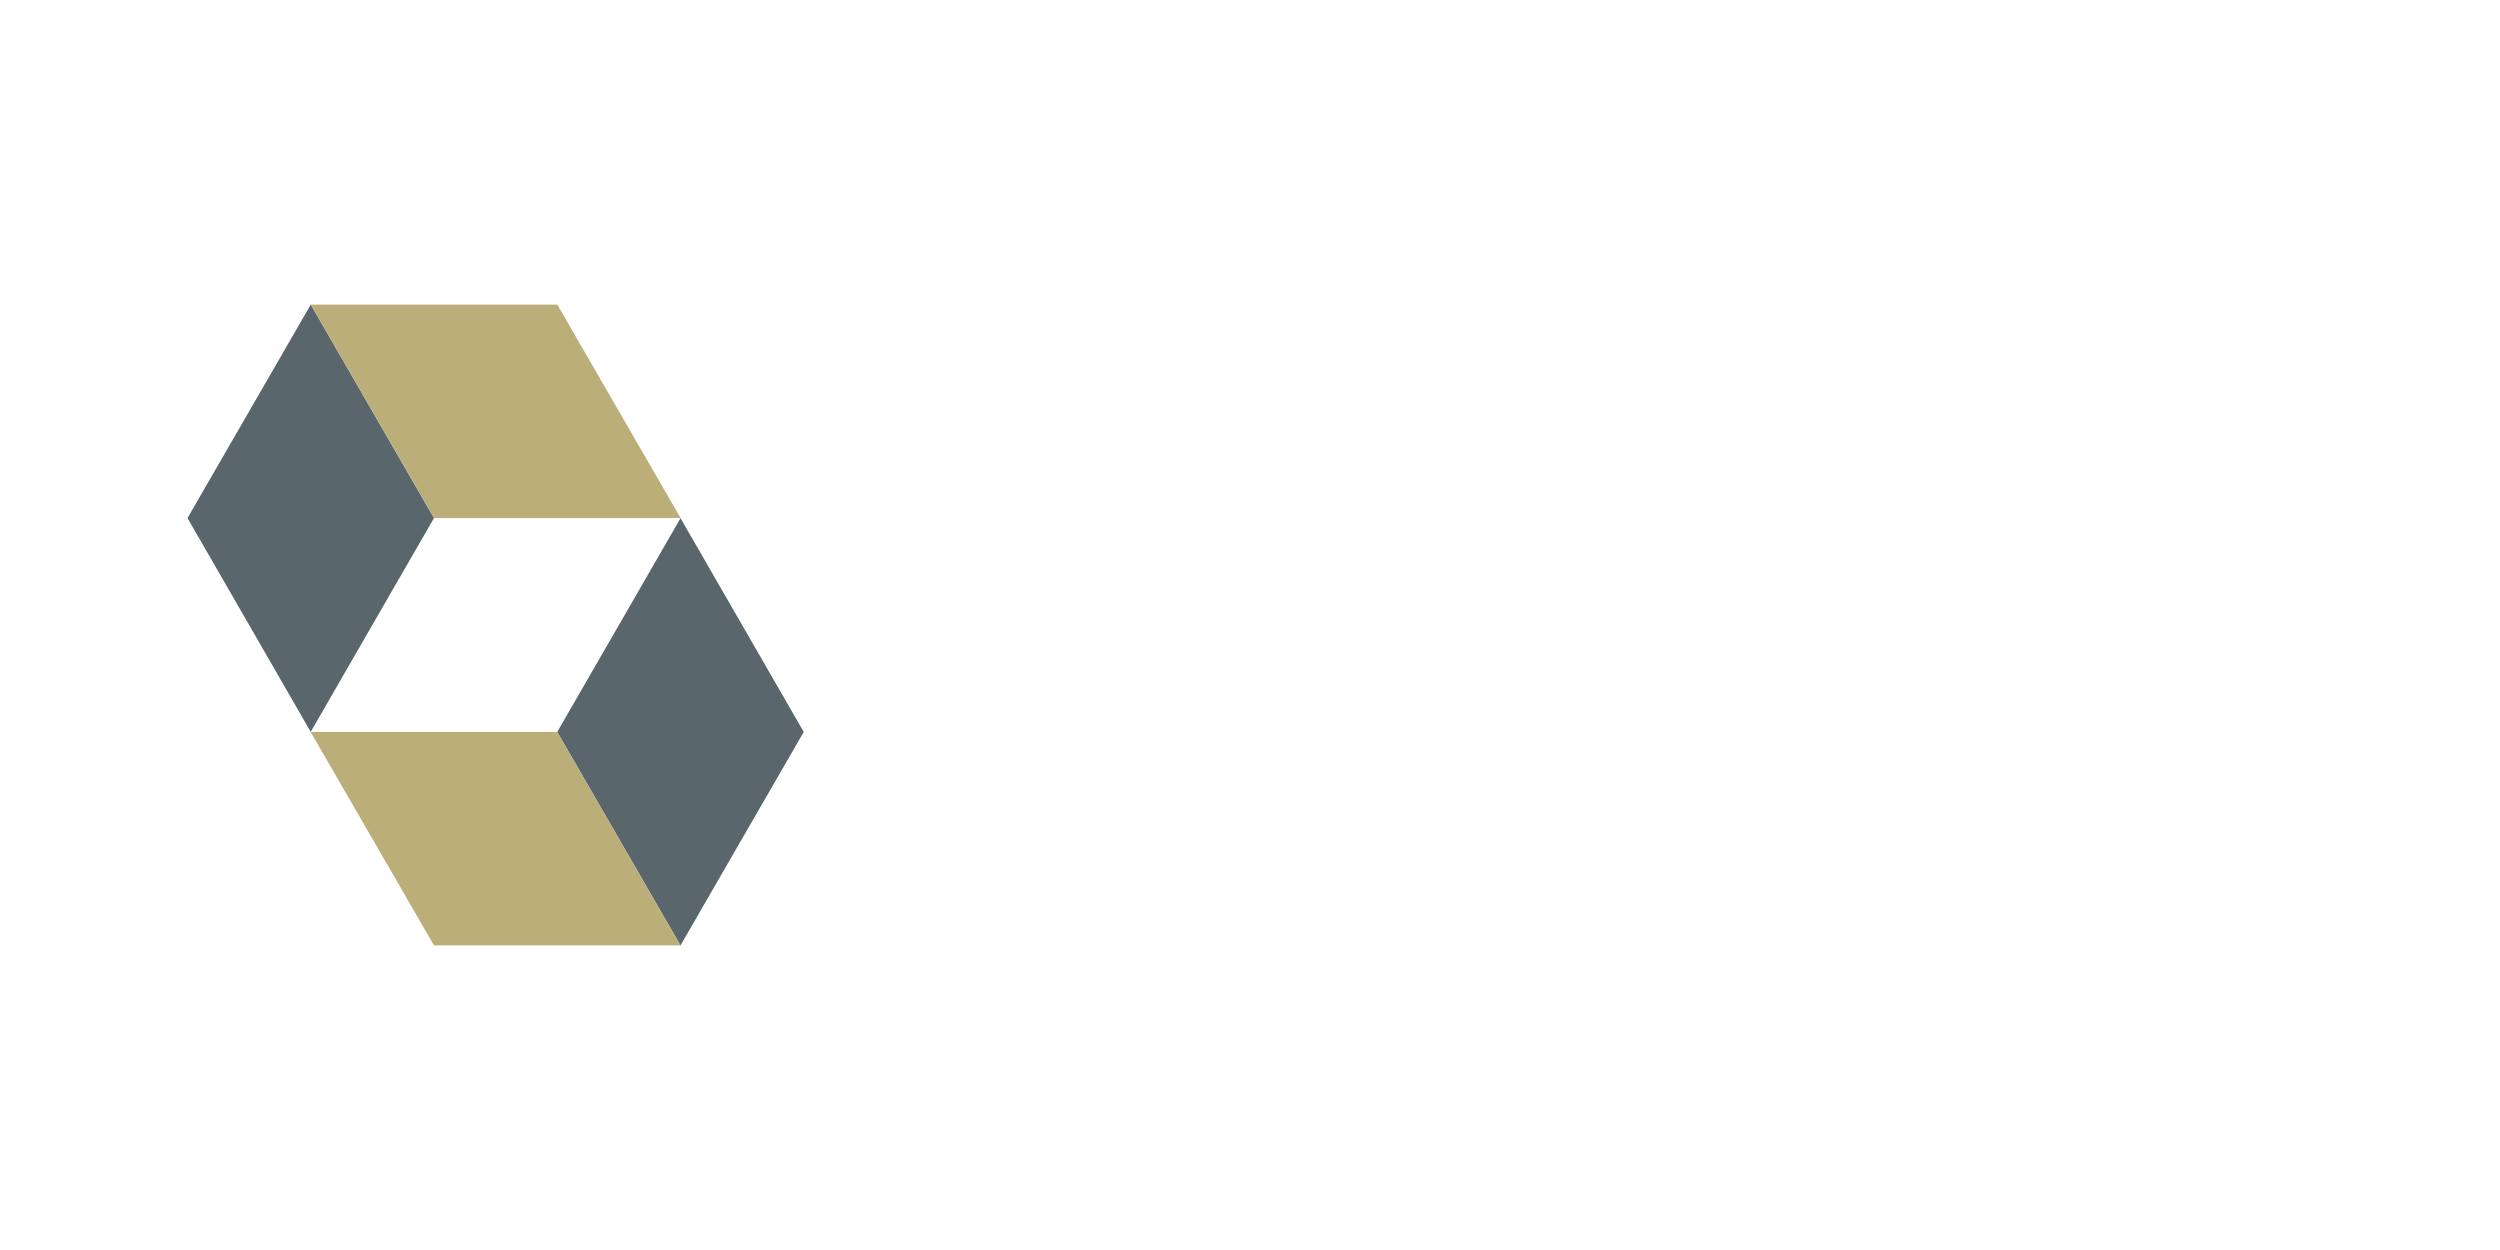
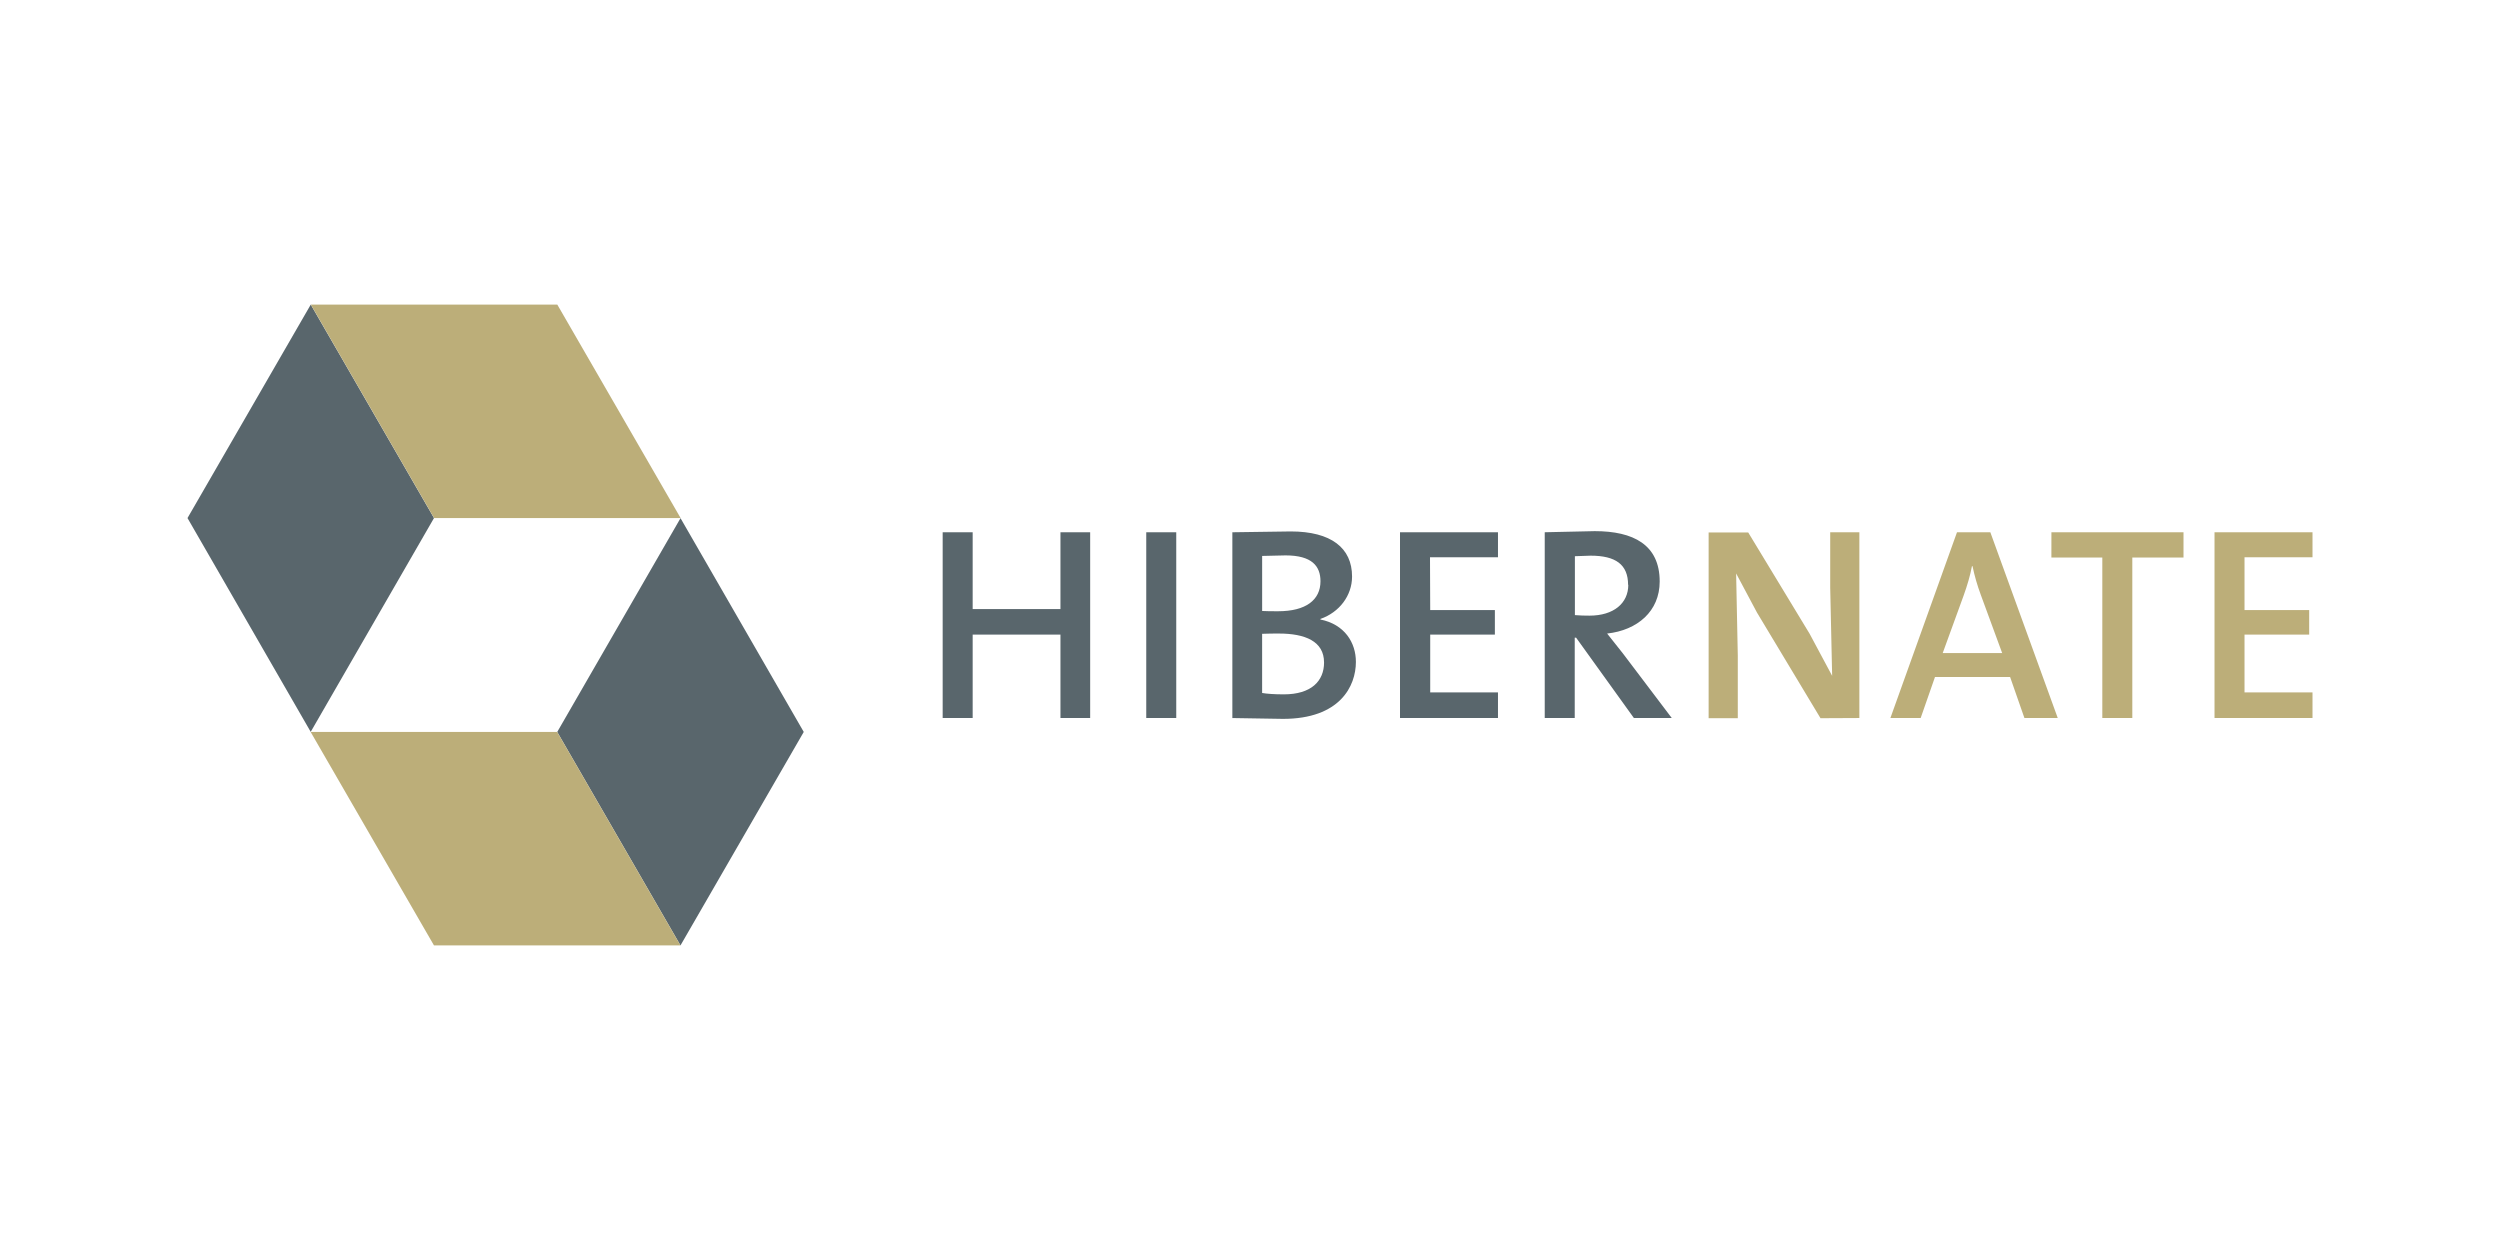
<svg xmlns="http://www.w3.org/2000/svg" width="120" height="60">
  <path d="M9 24.867l5.916-10.246 5.916 10.246-5.918 10.262z" fill="#59666c" />
  <path d="M32.67 24.867L26.75 14.62H14.92l5.916 10.246z" fill="#bcae79" />
  <path d="M38.58 35.133L32.663 45.38l-5.916-10.246 5.918-10.262z" fill="#59666c" />
  <path d="M14.91 35.133l5.92 10.245H32.66l-5.916-10.246z" fill="#bcae79" />
+   <path d="M45.248 34.465h1.44v-4.003h4.214v4.003h1.426v-8.917h-1.426v3.686h-4.214v-3.686h-1.44zm9.772 0h1.44v-8.917h-1.44zm10.063-2.695c0-.925-.542-1.8-1.704-2.034v-.027c.912-.317 1.52-1.123 1.52-2.034 0-1.374-1.004-2.166-2.946-2.166l-2.8.04v8.917l2.43.04c2.735 0 3.5-1.572 3.5-2.735zm-1.7-3.87c0 .898-.7 1.44-2.034 1.44-.304 0-.528 0-.766-.013v-2.642l1.123-.026c1.268 0 1.677.515 1.677 1.242zm.172 3.897c0 .898-.62 1.532-1.93 1.532-.462 0-.82-.027-1.043-.066v-2.84c.198-.013.66-.013.806-.013 1.255 0 2.166.37 2.166 1.387zm5.085-5.047h3.263v-1.202H67.2v8.917h4.703v-1.23H68.65V30.46h3.104v-1.176H68.65zm11.605 7.715l-2.35-3.105-.753-.95c1.453-.158 2.523-1.07 2.523-2.497 0-1.77-1.268-2.418-3.118-2.418l-2.4.053v8.917h1.44v-3.857h.066l2.774 3.857zm-2.087-6.394c0 .885-.7 1.48-1.863 1.48a7.92 7.92 0 0 1-.7-.026v-2.827l.753-.026c1.202 0 1.8.423 1.8 1.4z" fill="#59666c" />
+   <path d="M89.25 34.465v-8.917h-1.4V28.2l.093 4.24-1.083-2.022-2.946-4.86h-1.9v8.917h1.4v-3l-.08-3.95 1 1.876 3.05 5.073zm9.522 0l-3.236-8.917h-1.6l-3.197 8.917h1.453l.687-1.968h3.606l.687 1.968zm-2.668-3.118H93.25l1.004-2.76c.172-.476.317-.964.4-1.414h.026a9.61 9.61 0 0 0 .396 1.374zm2.363-4.584h2.444v7.702h1.44v-7.702h2.457v-1.215h-6.34zm9.27-.013H111v-1.202h-4.703v8.917H111v-1.23h-3.263V30.46h3.104v-1.176h-3.104z" fill="#bcae79" />
</svg>
